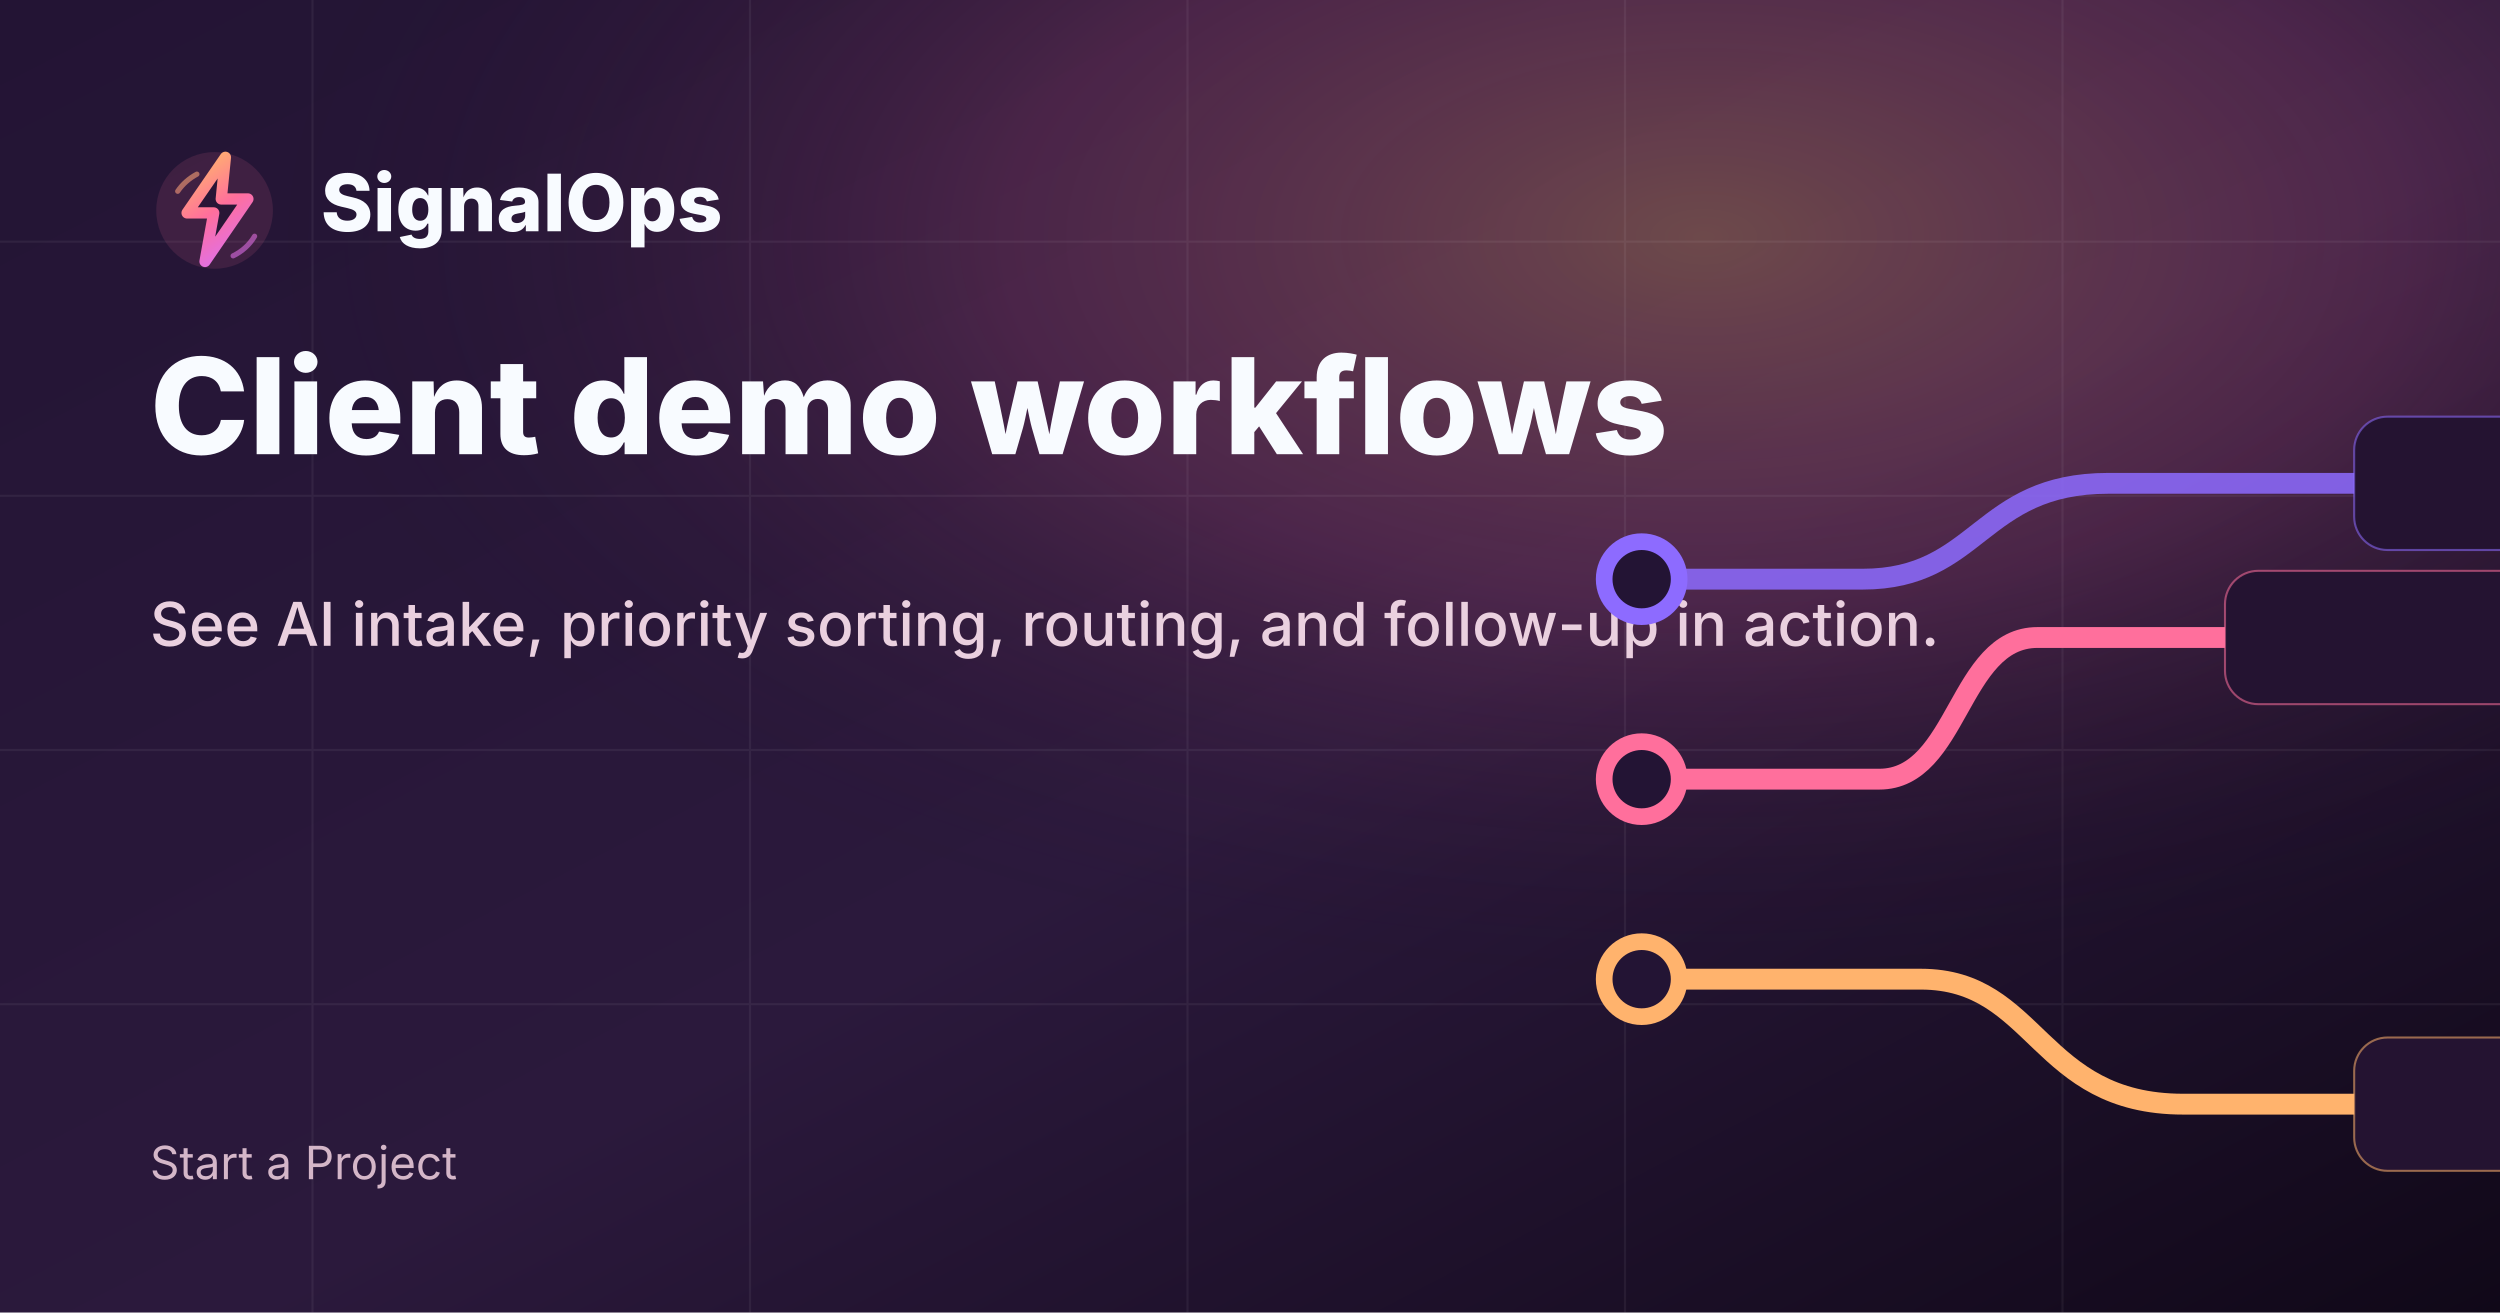
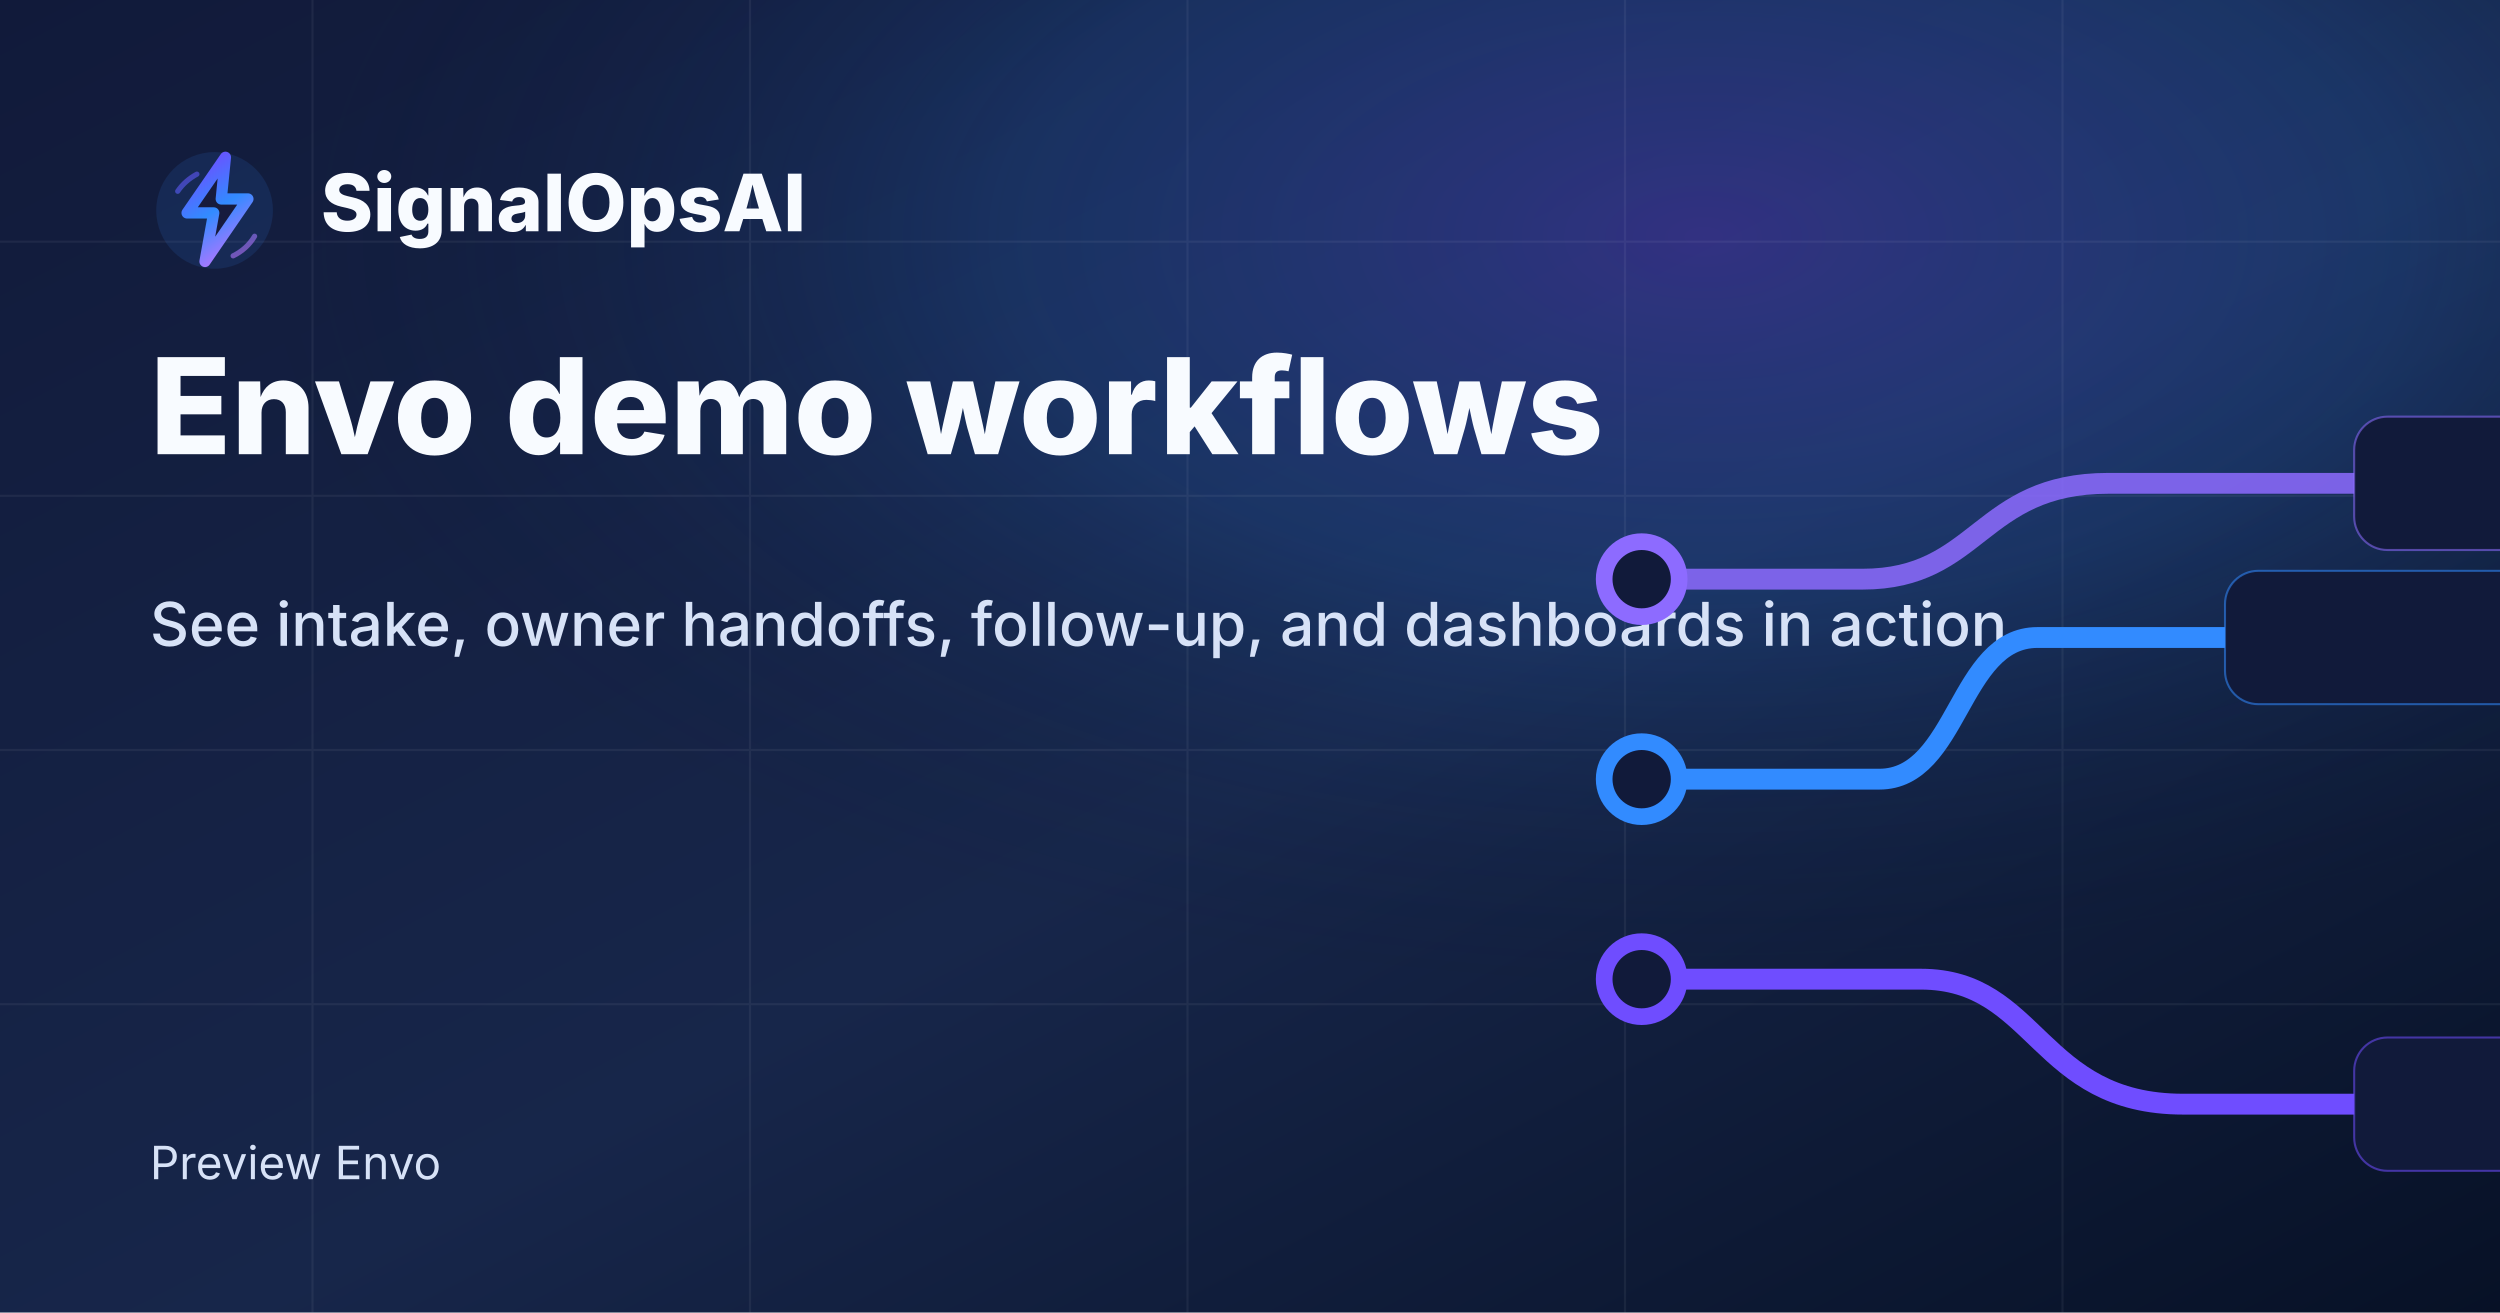
<svg xmlns="http://www.w3.org/2000/svg" width="1200" height="630" viewBox="0 0 1200 630" role="img" aria-labelledby="title desc">
  <defs>
    <linearGradient id="bg" x1="0" y1="0" x2="1" y2="1">
-       <stop offset="0" stop-color="#231434" />
-       <stop offset="0.55" stop-color="#2b193c" />
-       <stop offset="1" stop-color="#100818" />
+       <stop offset="0" stop-color="#111A3A" />
+       <stop offset="0.55" stop-color="#17264A" />
+       <stop offset="1" stop-color="#071126" />
    </linearGradient>
    <radialGradient id="glow" cx="68%" cy="18%" r="58%">
-       <stop offset="0" stop-color="#ffb36d" stop-opacity="0.32" />
-       <stop offset="0.48" stop-color="#ff6f9c" stop-opacity="0.16" />
-       <stop offset="1" stop-color="#100818" stop-opacity="0" />
+       <stop offset="0" stop-color="#6F4DFF" stop-opacity="0.32" />
+       <stop offset="0.48" stop-color="#328BFF" stop-opacity="0.16" />
+       <stop offset="1" stop-color="#071126" stop-opacity="0" />
    </radialGradient>
    <linearGradient id="boltLogo" x1="18" y1="10" x2="48" y2="56" gradientUnits="userSpaceOnUse">
-       <stop stop-color="#ffb36d" />
-       <stop offset="0.45" stop-color="#ff6f9c" />
+       <stop stop-color="#6F4DFF" />
+       <stop offset="0.45" stop-color="#328BFF" />
      <stop offset="1" stop-color="#d770ff" />
    </linearGradient>
  </defs>
  <rect width="1200" height="630" fill="url(#bg)" />
  <rect width="1200" height="630" fill="url(#glow)" />
  <path d="M0 116H1200M0 238H1200M0 360H1200M0 482H1200M150 0V630M360 0V630M570 0V630M780 0V630M990 0V630" stroke="#ffffff" stroke-opacity="0.055" />
  <g transform="translate(72 70)">
-     <circle cx="31" cy="31" r="28" fill="#ff6f9c" fill-opacity="0.12" />
+     <circle cx="31" cy="31" r="28" fill="#328BFF" fill-opacity="0.12" />
    <path d="M36.2 5.5 17.8 32.2h12.8l-4.2 23.3 20.6-30H34.2l2-20Z" fill="#18102d" fill-opacity="0.55" />
    <path d="M36.2 5.5 17.8 32.2h12.8l-4.2 23.3 20.6-30H34.2l2-20Z" fill="none" stroke="url(#boltLogo)" stroke-width="5.4" stroke-linejoin="round" />
    <path d="M22.5 13.6c-3.7 2-6.9 4.8-9.2 8.2M50.2 43.4c-2.4 4.1-6 7.3-10.3 9.4" stroke="url(#boltLogo)" stroke-width="2.5" stroke-linecap="round" opacity="0.58" />
-     <text x="82" y="41" fill="#F8FBFF" font-family="Inter, Segoe UI, Arial, sans-serif" font-size="38" font-weight="760">SignalOps</text>
+     <text x="82" y="41" fill="#F8FBFF" font-family="Inter, Segoe UI, Arial, sans-serif" font-size="38" font-weight="760">SignalOpsAI</text>
  </g>
  <g transform="translate(72 218)">
    <text fill="#F8FBFF" font-family="Inter, Segoe UI, Arial, sans-serif" font-size="64" font-weight="780">
-       <tspan x="0" y="0">Client demo workflows</tspan>
+       <tspan x="0" y="0">Envo demo workflows</tspan>
    </text>
-     <text x="0" y="92" fill="#ead0df" font-family="Inter, Segoe UI, Arial, sans-serif" font-size="29" font-weight="520">See AI intake, priority sorting, routing, and follow-up in action.</text>
+     <text x="0" y="92" fill="#D7E2F7" font-family="Inter, Segoe UI, Arial, sans-serif" font-size="29" font-weight="520">See intake, owner handoffs, follow-up, and dashboards in action.</text>
  </g>
  <g transform="translate(762 178)" fill="none" stroke-linecap="round" stroke-linejoin="round">
-     <path d="M26 196H140C178 196 178 128 216 128H306" stroke="#ff6f9c" stroke-width="10" />
-     <path d="M26 292H160C216 292 216 352 286 352H368" stroke="#ffb36d" stroke-width="10" />
+     <path d="M26 196H140C178 196 178 128 216 128H306" stroke="#328BFF" stroke-width="10" />
+     <path d="M26 292H160C216 292 216 352 286 352H368" stroke="#6F4DFF" stroke-width="10" />
    <path d="M26 100H132C188 100 188 54 250 54H368" stroke="#8d6bff" stroke-width="10" opacity="0.85" />
-     <circle cx="26" cy="100" r="18" fill="#231434" stroke="#8d6bff" stroke-width="8" />
-     <circle cx="26" cy="196" r="18" fill="#231434" stroke="#ff6f9c" stroke-width="8" />
-     <circle cx="26" cy="292" r="18" fill="#231434" stroke="#ffb36d" stroke-width="8" />
-     <rect x="368" y="22" width="190" height="64" rx="16" fill="#241331" stroke="#8d6bff" stroke-opacity="0.55" />
-     <rect x="306" y="96" width="252" height="64" rx="16" fill="#241331" stroke="#ff6f9c" stroke-opacity="0.55" />
-     <rect x="368" y="320" width="190" height="64" rx="16" fill="#241331" stroke="#ffb36d" stroke-opacity="0.55" />
+     <circle cx="26" cy="100" r="18" fill="#111A3A" stroke="#8d6bff" stroke-width="8" />
+     <circle cx="26" cy="196" r="18" fill="#111A3A" stroke="#328BFF" stroke-width="8" />
+     <circle cx="26" cy="292" r="18" fill="#111A3A" stroke="#6F4DFF" stroke-width="8" />
+     <rect x="368" y="22" width="190" height="64" rx="16" fill="#111A3A" stroke="#8d6bff" stroke-opacity="0.55" />
+     <rect x="306" y="96" width="252" height="64" rx="16" fill="#111A3A" stroke="#328BFF" stroke-opacity="0.55" />
+     <rect x="368" y="320" width="190" height="64" rx="16" fill="#111A3A" stroke="#6F4DFF" stroke-opacity="0.55" />
  </g>
-   <text x="72" y="566" fill="#d4b6c8" font-family="Inter, Segoe UI, Arial, sans-serif" font-size="22">Start a Project</text>
+   <text x="72" y="566" fill="#D7E2F7" font-family="Inter, Segoe UI, Arial, sans-serif" font-size="22">Preview Envo</text>
</svg>
